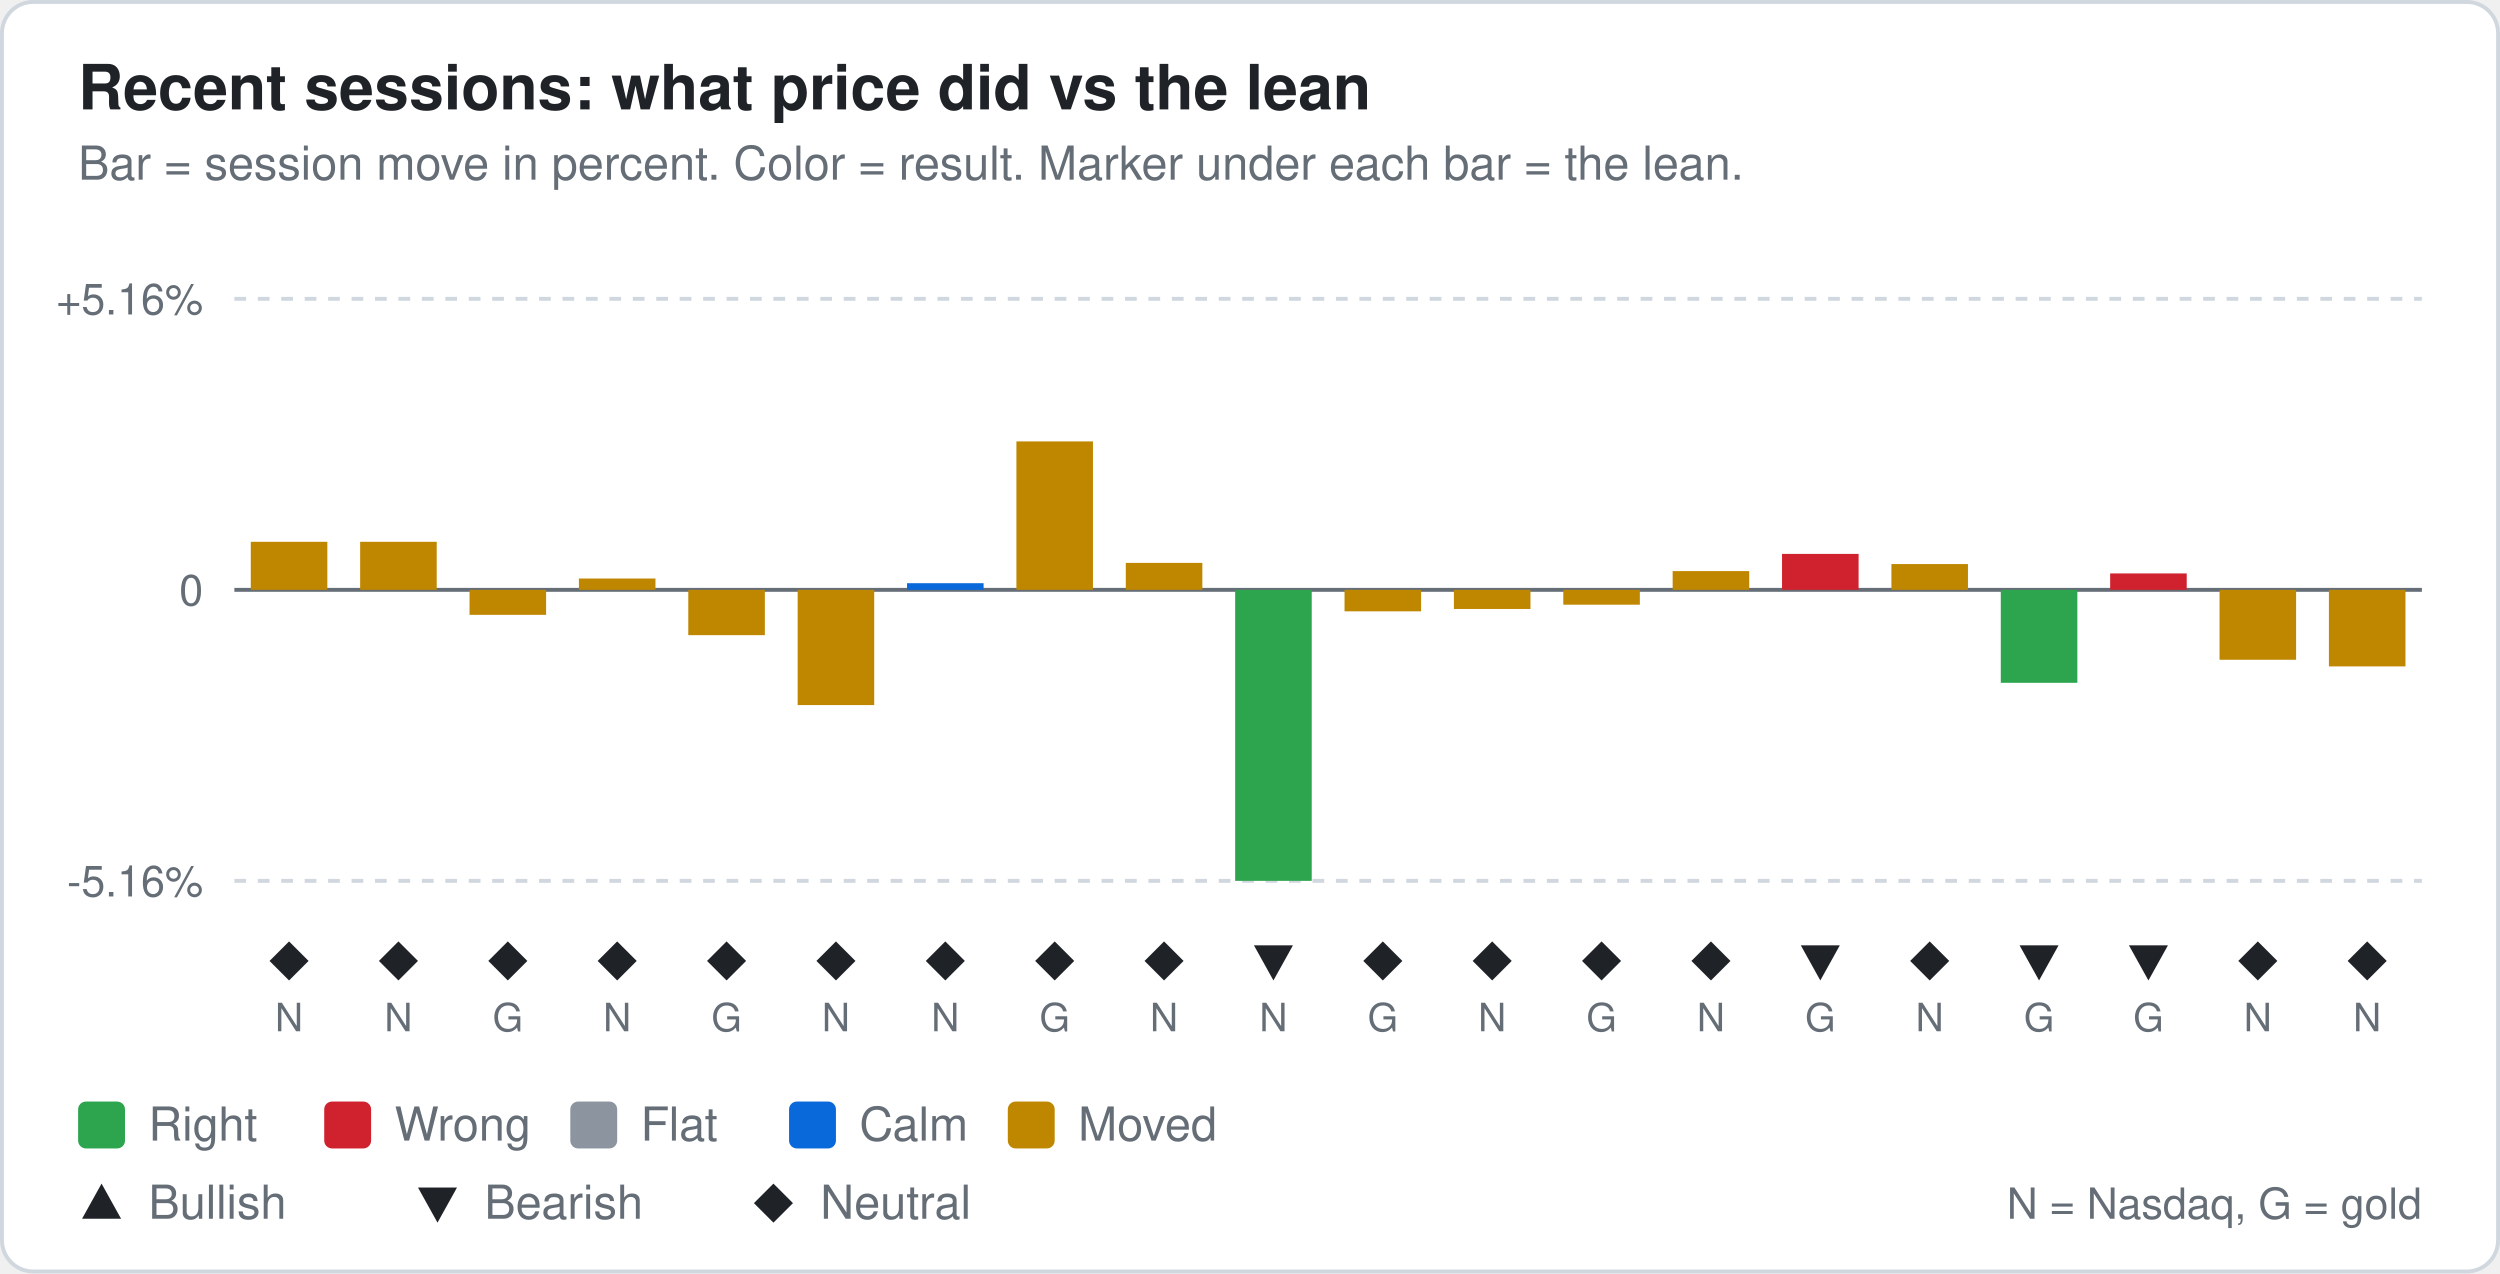
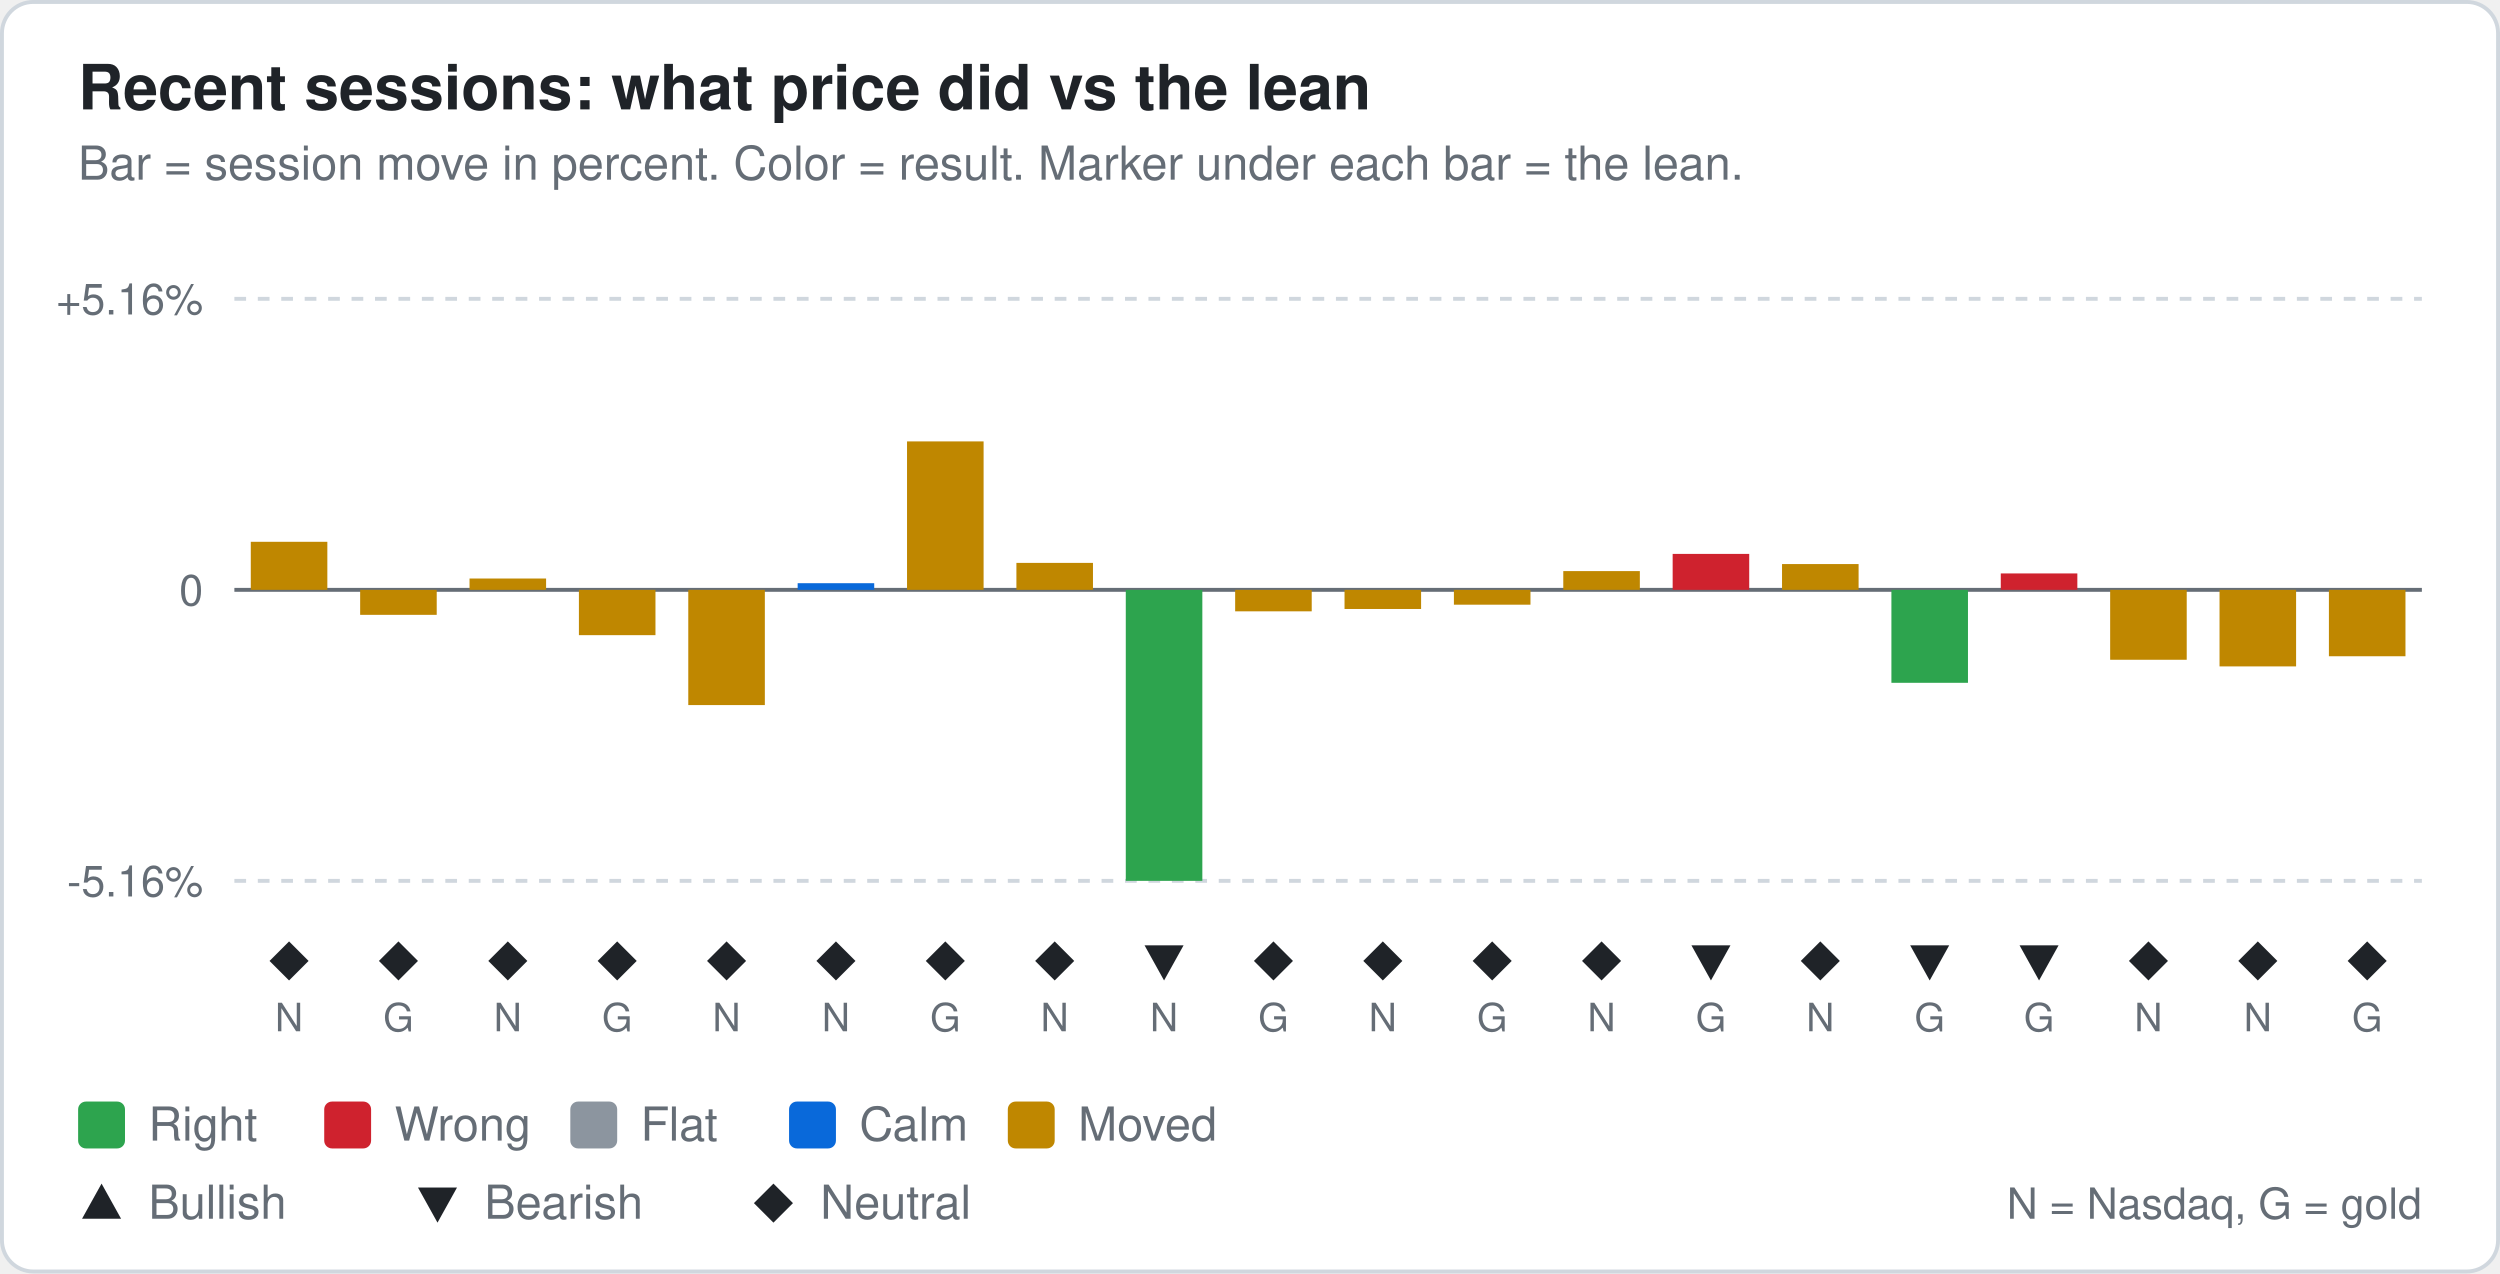
<svg xmlns="http://www.w3.org/2000/svg" width="640" height="326" viewBox="0 0 640 326" font-family="Helvetica, Arial, sans-serif">
  <rect x="0.5" y="0.5" width="639" height="325" rx="8" fill="#ffffff" stroke="#d0d7de" />
  <text x="20" y="28" font-size="16" font-weight="bold" fill="#1f2328">Recent sessions: what price did vs the lean</text>
  <text x="20" y="46" font-size="12" fill="#656d76">Bar = session move in percent. Color = result. Marker under each bar = the lean.</text>
  <line x1="60" y1="151.0" x2="620" y2="151.0" stroke="#656d76" />
  <line x1="60" y1="76.5" x2="620" y2="76.5" stroke="#d0d7de" stroke-dasharray="3 3" />
  <text x="52" y="80.5" font-size="11" text-anchor="end" fill="#656d76">+5.16%</text>
  <line x1="60" y1="225.5" x2="620" y2="225.5" stroke="#d0d7de" stroke-dasharray="3 3" />
  <text x="52" y="229.5" font-size="11" text-anchor="end" fill="#656d76">-5.16%</text>
  <text x="52" y="155.0" font-size="11" text-anchor="end" fill="#656d76">0</text>
  <rect x="64.2" y="138.7" width="19.6" height="12.3" fill="#bf8700" />
  <polygon points="74.0,241.0 79.0,246.0 74.0,251.0 69.0,246.0" fill="#1f2328" />
  <text x="74.0" y="264" font-size="10" text-anchor="middle" fill="#656d76">N</text>
-   <rect x="92.2" y="138.7" width="19.6" height="12.3" fill="#bf8700" />
+   <rect x="92.2" y="151.0" width="19.6" height="6.4" fill="#bf8700" />
  <polygon points="102.0,241.0 107.0,246.0 102.0,251.0 97.0,246.0" fill="#1f2328" />
-   <text x="102.0" y="264" font-size="10" text-anchor="middle" fill="#656d76">N</text>
-   <rect x="120.2" y="151.0" width="19.6" height="6.4" fill="#bf8700" />
+   <text x="102.0" y="264" font-size="10" text-anchor="middle" fill="#656d76">G</text>
+   <rect x="120.2" y="148.1" width="19.6" height="2.9" fill="#bf8700" />
  <polygon points="130.0,241.0 135.0,246.0 130.0,251.0 125.0,246.0" fill="#1f2328" />
-   <text x="130.0" y="264" font-size="10" text-anchor="middle" fill="#656d76">G</text>
-   <rect x="148.2" y="148.1" width="19.6" height="2.9" fill="#bf8700" />
+   <text x="130.0" y="264" font-size="10" text-anchor="middle" fill="#656d76">N</text>
+   <rect x="148.2" y="151.0" width="19.6" height="11.6" fill="#bf8700" />
  <polygon points="158.0,241.0 163.0,246.0 158.0,251.0 153.0,246.0" fill="#1f2328" />
-   <text x="158.0" y="264" font-size="10" text-anchor="middle" fill="#656d76">N</text>
-   <rect x="176.2" y="151.0" width="19.6" height="11.6" fill="#bf8700" />
+   <text x="158.0" y="264" font-size="10" text-anchor="middle" fill="#656d76">G</text>
+   <rect x="176.2" y="151.0" width="19.6" height="29.5" fill="#bf8700" />
  <polygon points="186.0,241.0 191.0,246.0 186.0,251.0 181.0,246.0" fill="#1f2328" />
-   <text x="186.0" y="264" font-size="10" text-anchor="middle" fill="#656d76">G</text>
-   <rect x="204.2" y="151.0" width="19.6" height="29.5" fill="#bf8700" />
+   <text x="186.0" y="264" font-size="10" text-anchor="middle" fill="#656d76">N</text>
+   <rect x="204.2" y="149.3" width="19.6" height="1.7" fill="#0969da" />
  <polygon points="214.0,241.0 219.0,246.0 214.0,251.0 209.0,246.0" fill="#1f2328" />
  <text x="214.0" y="264" font-size="10" text-anchor="middle" fill="#656d76">N</text>
-   <rect x="232.2" y="149.3" width="19.6" height="1.7" fill="#0969da" />
+   <rect x="232.2" y="113.0" width="19.6" height="38.0" fill="#bf8700" />
  <polygon points="242.0,241.0 247.0,246.0 242.0,251.0 237.0,246.0" fill="#1f2328" />
-   <text x="242.0" y="264" font-size="10" text-anchor="middle" fill="#656d76">N</text>
-   <rect x="260.2" y="113.0" width="19.6" height="38.0" fill="#bf8700" />
+   <text x="242.0" y="264" font-size="10" text-anchor="middle" fill="#656d76">G</text>
+   <rect x="260.2" y="144.1" width="19.6" height="6.9" fill="#bf8700" />
  <polygon points="270.0,241.0 275.0,246.0 270.0,251.0 265.0,246.0" fill="#1f2328" />
-   <text x="270.0" y="264" font-size="10" text-anchor="middle" fill="#656d76">G</text>
-   <rect x="288.2" y="144.1" width="19.6" height="6.9" fill="#bf8700" />
-   <polygon points="298.0,241.0 303.0,246.0 298.0,251.0 293.0,246.0" fill="#1f2328" />
+   <text x="270.0" y="264" font-size="10" text-anchor="middle" fill="#656d76">N</text>
+   <rect x="288.2" y="151.0" width="19.6" height="74.5" fill="#2da44e" />
+   <polygon points="293.0,242.0 303.0,242.0 298.0,251.0" fill="#1f2328" />
  <text x="298.0" y="264" font-size="10" text-anchor="middle" fill="#656d76">N</text>
-   <rect x="316.2" y="151.0" width="19.6" height="74.5" fill="#2da44e" />
-   <polygon points="321.0,242.0 331.0,242.0 326.0,251.0" fill="#1f2328" />
-   <text x="326.0" y="264" font-size="10" text-anchor="middle" fill="#656d76">N</text>
-   <rect x="344.2" y="151.0" width="19.6" height="5.5" fill="#bf8700" />
+   <rect x="316.2" y="151.0" width="19.6" height="5.5" fill="#bf8700" />
+   <polygon points="326.0,241.0 331.0,246.0 326.0,251.0 321.0,246.0" fill="#1f2328" />
+   <text x="326.0" y="264" font-size="10" text-anchor="middle" fill="#656d76">G</text>
+   <rect x="344.2" y="151.0" width="19.6" height="4.9" fill="#bf8700" />
  <polygon points="354.0,241.0 359.0,246.0 354.0,251.0 349.0,246.0" fill="#1f2328" />
-   <text x="354.0" y="264" font-size="10" text-anchor="middle" fill="#656d76">G</text>
-   <rect x="372.2" y="151.0" width="19.6" height="4.9" fill="#bf8700" />
+   <text x="354.0" y="264" font-size="10" text-anchor="middle" fill="#656d76">N</text>
+   <rect x="372.2" y="151.0" width="19.6" height="3.8" fill="#bf8700" />
  <polygon points="382.0,241.0 387.0,246.0 382.0,251.0 377.0,246.0" fill="#1f2328" />
-   <text x="382.0" y="264" font-size="10" text-anchor="middle" fill="#656d76">N</text>
-   <rect x="400.2" y="151.0" width="19.6" height="3.8" fill="#bf8700" />
+   <text x="382.0" y="264" font-size="10" text-anchor="middle" fill="#656d76">G</text>
+   <rect x="400.2" y="146.2" width="19.6" height="4.8" fill="#bf8700" />
  <polygon points="410.0,241.0 415.0,246.0 410.0,251.0 405.0,246.0" fill="#1f2328" />
-   <text x="410.0" y="264" font-size="10" text-anchor="middle" fill="#656d76">G</text>
-   <rect x="428.2" y="146.2" width="19.6" height="4.8" fill="#bf8700" />
-   <polygon points="438.0,241.0 443.0,246.0 438.0,251.0 433.0,246.0" fill="#1f2328" />
-   <text x="438.0" y="264" font-size="10" text-anchor="middle" fill="#656d76">N</text>
-   <rect x="456.2" y="141.8" width="19.6" height="9.2" fill="#cf222e" />
-   <polygon points="461.0,242.0 471.0,242.0 466.0,251.0" fill="#1f2328" />
-   <text x="466.0" y="264" font-size="10" text-anchor="middle" fill="#656d76">G</text>
-   <rect x="484.2" y="144.4" width="19.6" height="6.6" fill="#bf8700" />
-   <polygon points="494.0,241.0 499.0,246.0 494.0,251.0 489.0,246.0" fill="#1f2328" />
-   <text x="494.0" y="264" font-size="10" text-anchor="middle" fill="#656d76">N</text>
-   <rect x="512.2" y="151.0" width="19.6" height="23.8" fill="#2da44e" />
+   <text x="410.0" y="264" font-size="10" text-anchor="middle" fill="#656d76">N</text>
+   <rect x="428.2" y="141.8" width="19.6" height="9.2" fill="#cf222e" />
+   <polygon points="433.0,242.0 443.0,242.0 438.0,251.0" fill="#1f2328" />
+   <text x="438.0" y="264" font-size="10" text-anchor="middle" fill="#656d76">G</text>
+   <rect x="456.2" y="144.4" width="19.6" height="6.6" fill="#bf8700" />
+   <polygon points="466.0,241.0 471.0,246.0 466.0,251.0 461.0,246.0" fill="#1f2328" />
+   <text x="466.0" y="264" font-size="10" text-anchor="middle" fill="#656d76">N</text>
+   <rect x="484.2" y="151.0" width="19.6" height="23.8" fill="#2da44e" />
+   <polygon points="489.0,242.0 499.0,242.0 494.0,251.0" fill="#1f2328" />
+   <text x="494.0" y="264" font-size="10" text-anchor="middle" fill="#656d76">G</text>
+   <rect x="512.2" y="146.8" width="19.6" height="4.2" fill="#cf222e" />
  <polygon points="517.0,242.0 527.0,242.0 522.0,251.0" fill="#1f2328" />
  <text x="522.0" y="264" font-size="10" text-anchor="middle" fill="#656d76">G</text>
-   <rect x="540.2" y="146.8" width="19.6" height="4.2" fill="#cf222e" />
-   <polygon points="545.0,242.0 555.0,242.0 550.0,251.0" fill="#1f2328" />
-   <text x="550.0" y="264" font-size="10" text-anchor="middle" fill="#656d76">G</text>
-   <rect x="568.2" y="151.0" width="19.6" height="17.9" fill="#bf8700" />
+   <rect x="540.2" y="151.0" width="19.6" height="17.9" fill="#bf8700" />
+   <polygon points="550.0,241.0 555.0,246.0 550.0,251.0 545.0,246.0" fill="#1f2328" />
+   <text x="550.0" y="264" font-size="10" text-anchor="middle" fill="#656d76">N</text>
+   <rect x="568.2" y="151.0" width="19.6" height="19.6" fill="#bf8700" />
  <polygon points="578.0,241.0 583.0,246.0 578.0,251.0 573.0,246.0" fill="#1f2328" />
  <text x="578.0" y="264" font-size="10" text-anchor="middle" fill="#656d76">N</text>
-   <rect x="596.2" y="151.0" width="19.6" height="19.6" fill="#bf8700" />
+   <rect x="596.2" y="151.0" width="19.6" height="17.0" fill="#bf8700" />
  <polygon points="606.0,241.0 611.0,246.0 606.0,251.0 601.0,246.0" fill="#1f2328" />
-   <text x="606.0" y="264" font-size="10" text-anchor="middle" fill="#656d76">N</text>
+   <text x="606.0" y="264" font-size="10" text-anchor="middle" fill="#656d76">G</text>
  <rect x="20" y="282" width="12" height="12" rx="2" fill="#2da44e" />
  <text x="38" y="292" font-size="12" fill="#656d76">Right</text>
  <rect x="83" y="282" width="12" height="12" rx="2" fill="#cf222e" />
  <text x="101" y="292" font-size="12" fill="#656d76">Wrong</text>
  <rect x="146" y="282" width="12" height="12" rx="2" fill="#8c959f" />
  <text x="164" y="292" font-size="12" fill="#656d76">Flat</text>
  <rect x="202" y="282" width="12" height="12" rx="2" fill="#0969da" />
  <text x="220" y="292" font-size="12" fill="#656d76">Calm</text>
  <rect x="258" y="282" width="12" height="12" rx="2" fill="#bf8700" />
  <text x="276" y="292" font-size="12" fill="#656d76">Moved</text>
  <polygon points="26.0,303.0 21.0,312.0 31.0,312.0" fill="#1f2328" />
  <text x="38" y="312" font-size="12" fill="#656d76">Bullish</text>
  <polygon points="107.0,304.0 117.0,304.0 112.0,313.0" fill="#1f2328" />
  <text x="124" y="312" font-size="12" fill="#656d76">Bearish</text>
  <polygon points="198.0,303.0 203.0,308.0 198.0,313.0 193.0,308.0" fill="#1f2328" />
  <text x="210" y="312" font-size="12" fill="#656d76">Neutral</text>
  <text x="620" y="312" font-size="11" text-anchor="end" fill="#656d76">N = Nasdaq, G = gold</text>
</svg>
